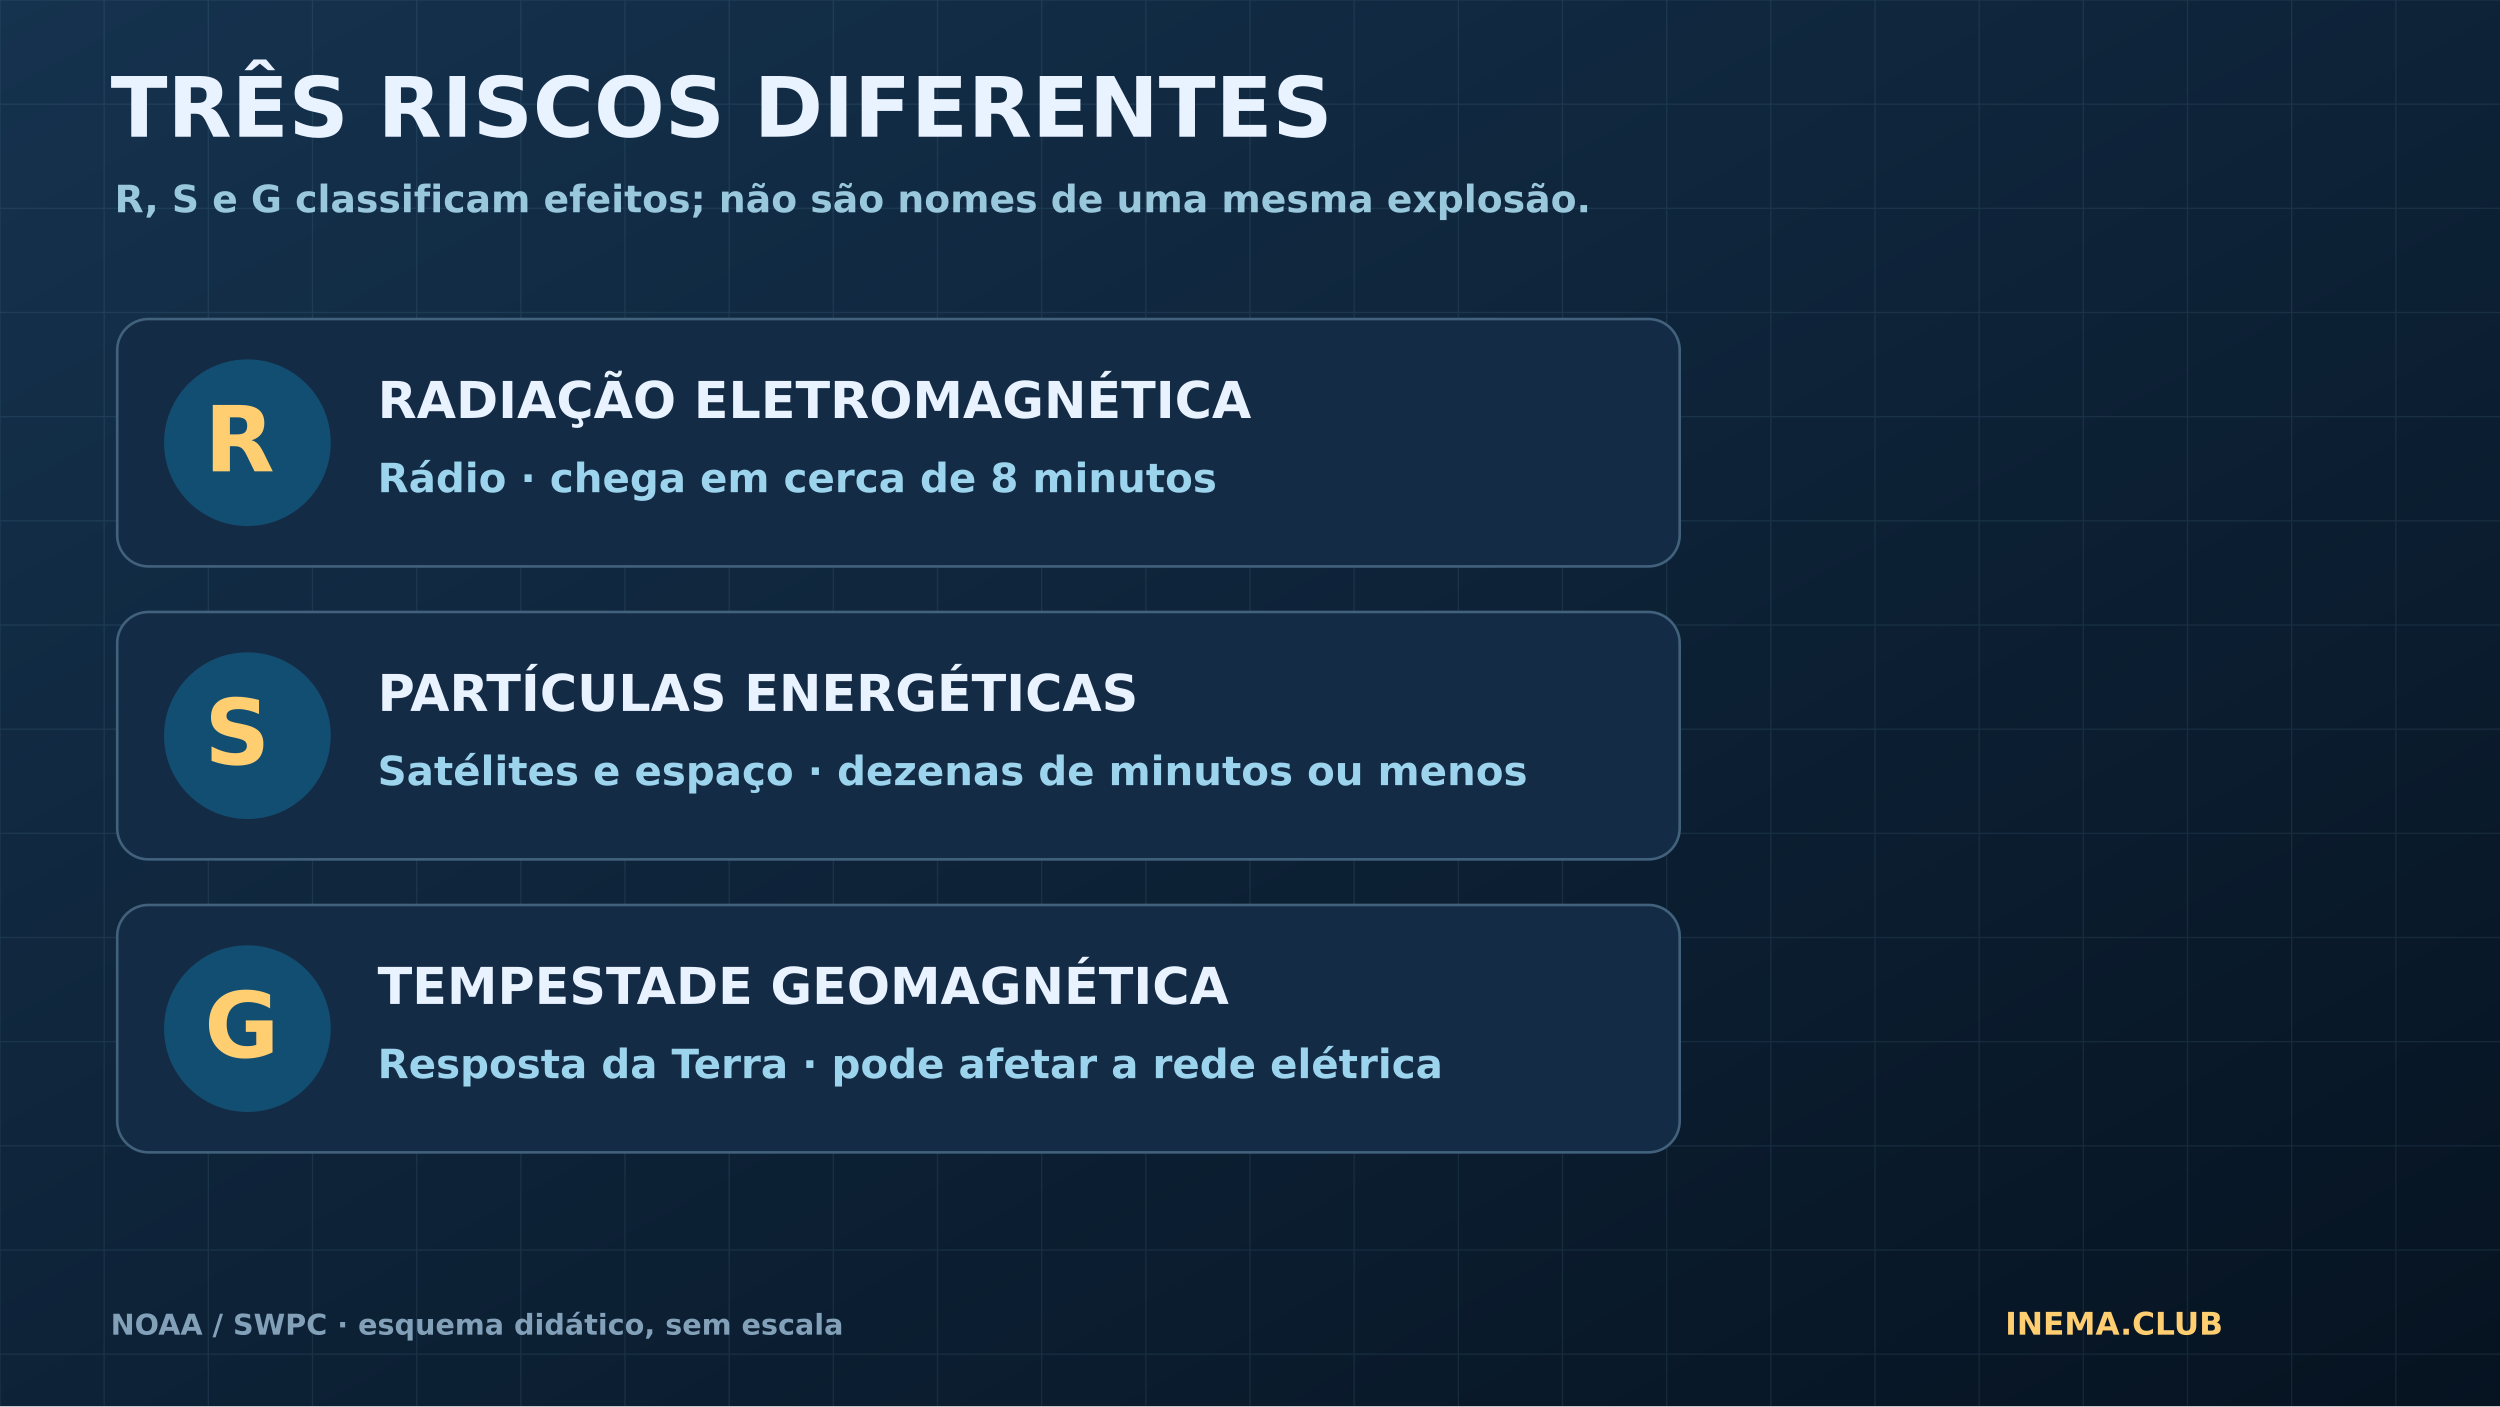
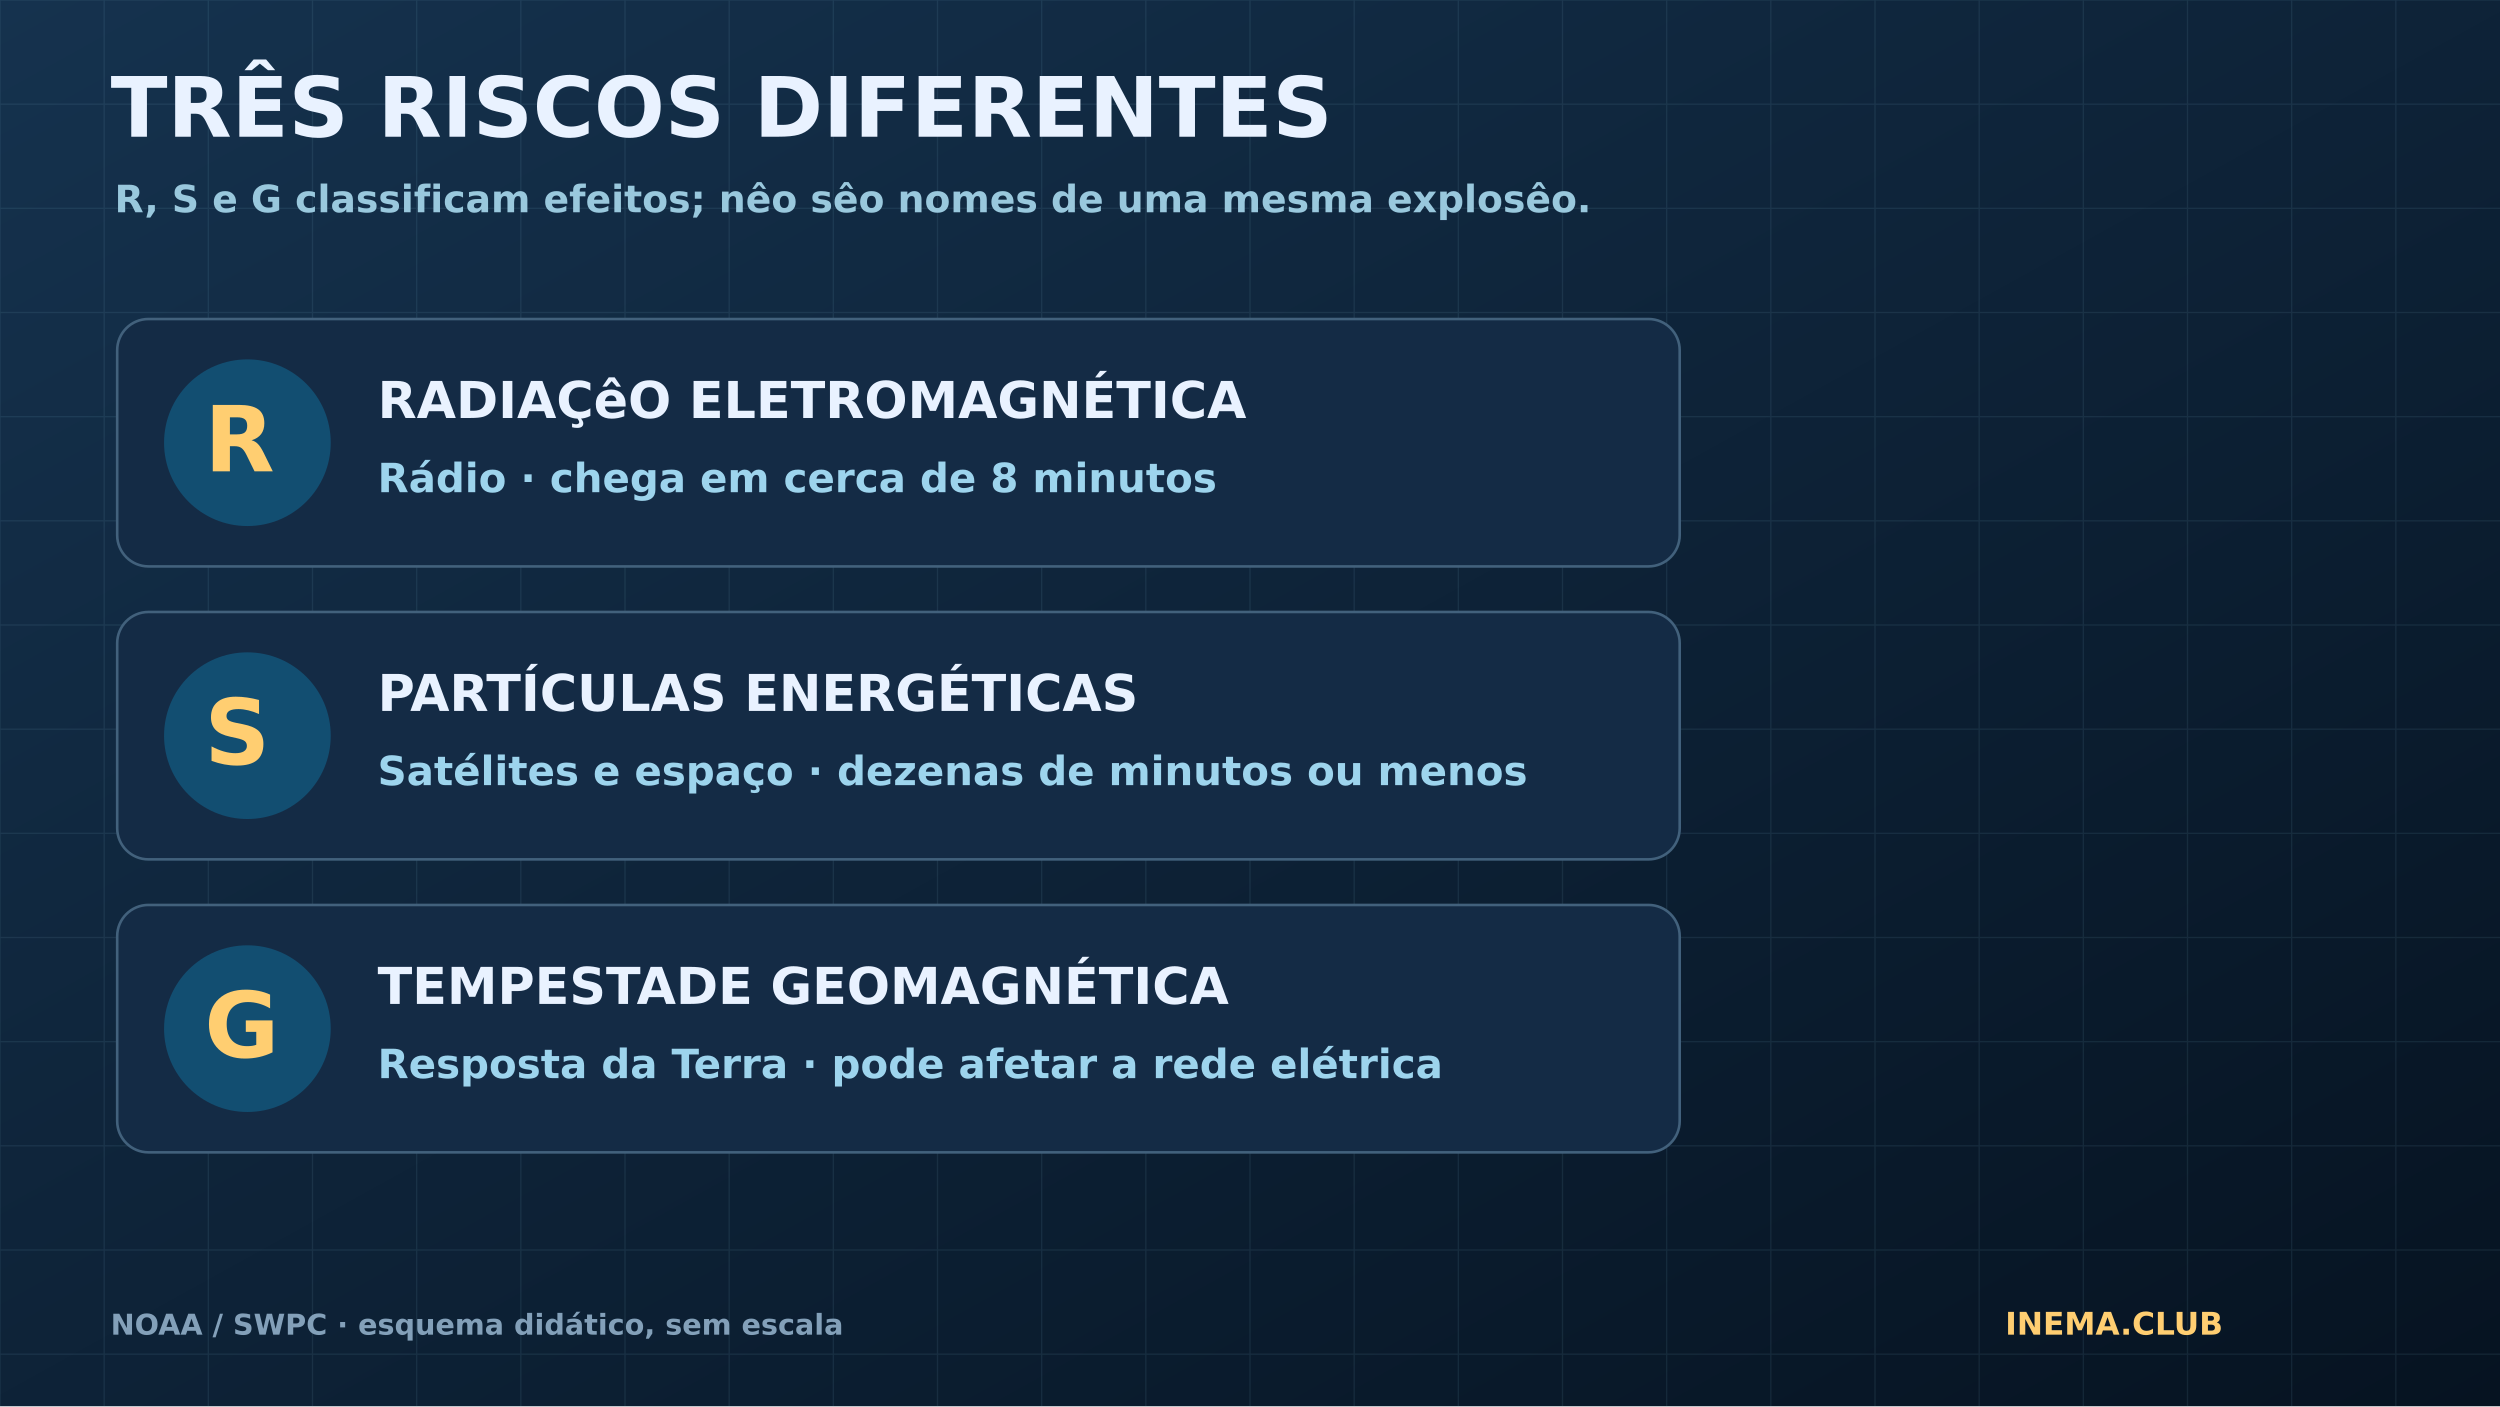
<svg xmlns="http://www.w3.org/2000/svg" width="1920" height="1080" viewBox="0 0 1920 1080">
  <defs>
    <radialGradient id="sun">
      <stop stop-color="#fff0a0" />
      <stop offset=".5" stop-color="#ffad35" />
      <stop offset="1" stop-color="#d85212" />
    </radialGradient>
    <radialGradient id="earth" cx=".25" cy=".25">
      <stop stop-color="#39c1f8" />
      <stop offset=".7" stop-color="#1472b0" />
      <stop offset="1" stop-color="#062c53" />
    </radialGradient>
    <linearGradient id="bg" x2="1" y2="1">
      <stop stop-color="#15324e" />
      <stop offset="1" stop-color="#061321" />
    </linearGradient>
    <marker id="arrow" viewBox="0 0 10 10" refX="9" refY="5" markerWidth="3" markerHeight="3" orient="auto-start-reverse">
      <path d="M0 0 L10 5 L0 10Z" fill="#47d8fa" />
    </marker>
  </defs>
  <rect width="1920" height="1080" fill="url(#bg)" />
  <g opacity=".09" stroke="#96d4ed">
    <path d="M0,0 H1920 M0,0 V1080" />
    <path d="M0,80 H1920 M80,0 V1080" />
    <path d="M0,160 H1920 M160,0 V1080" />
    <path d="M0,240 H1920 M240,0 V1080" />
    <path d="M0,320 H1920 M320,0 V1080" />
    <path d="M0,400 H1920 M400,0 V1080" />
    <path d="M0,480 H1920 M480,0 V1080" />
    <path d="M0,560 H1920 M560,0 V1080" />
    <path d="M0,640 H1920 M640,0 V1080" />
    <path d="M0,720 H1920 M720,0 V1080" />
    <path d="M0,800 H1920 M800,0 V1080" />
    <path d="M0,880 H1920 M880,0 V1080" />
    <path d="M0,960 H1920 M960,0 V1080" />
    <path d="M0,1040 H1920 M1040,0 V1080" />
    <path d="M0,1120 H1920 M1120,0 V1080" />
    <path d="M0,1200 H1920 M1200,0 V1080" />
    <path d="M0,1280 H1920 M1280,0 V1080" />
    <path d="M0,1360 H1920 M1360,0 V1080" />
    <path d="M0,1440 H1920 M1440,0 V1080" />
    <path d="M0,1520 H1920 M1520,0 V1080" />
    <path d="M0,1600 H1920 M1600,0 V1080" />
    <path d="M0,1680 H1920 M1680,0 V1080" />
    <path d="M0,1760 H1920 M1760,0 V1080" />
    <path d="M0,1840 H1920 M1840,0 V1080" />
  </g>
  <text x="85" y="105" font-size="64" fill="#e9f2ff" font-family="DejaVu Sans,sans-serif" font-weight="bold">TRÊS RISCOS DIFERENTES</text>
-   <text x="88" y="163" font-size="29" fill="#99c8dd" font-family="DejaVu Sans,sans-serif" font-weight="bold">R, S e G classificam efeitos; não são nomes de uma mesma explosão.</text>
+   <text x="88" y="163" font-size="29" fill="#99c8dd" font-family="DejaVu Sans,sans-serif" font-weight="bold">R, S e G classificam efeitos; nêo sêo nomes de uma mesma explosêo.</text>
  <rect x="90" y="245" width="1200" height="190" rx="24" fill="#142b45" stroke="#42617c" stroke-width="2" />
  <circle cx="190" cy="340" r="64" fill="#124e71" />
  <text x="157" y="362" font-size="70" fill="#ffce71" font-family="DejaVu Sans,sans-serif" font-weight="bold">R</text>
-   <text x="290" y="321" font-size="39" fill="#e9f2ff" font-family="DejaVu Sans,sans-serif" font-weight="bold">RADIAÇÃO ELETROMAGNÉTICA</text>
+   <text x="290" y="321" font-size="39" fill="#e9f2ff" font-family="DejaVu Sans,sans-serif" font-weight="bold">RADIAÇêO ELETROMAGNÉTICA</text>
  <text x="290" y="378" font-size="31" fill="#9dd4ed" font-family="DejaVu Sans,sans-serif" font-weight="bold">Rádio · chega em cerca de 8 minutos</text>
  <rect x="90" y="470" width="1200" height="190" rx="24" fill="#142b45" stroke="#42617c" stroke-width="2" />
  <circle cx="190" cy="565" r="64" fill="#124e71" />
  <text x="157" y="587" font-size="70" fill="#ffce71" font-family="DejaVu Sans,sans-serif" font-weight="bold">S</text>
  <text x="290" y="546" font-size="39" fill="#e9f2ff" font-family="DejaVu Sans,sans-serif" font-weight="bold">PARTÍCULAS ENERGÉTICAS</text>
  <text x="290" y="603" font-size="31" fill="#9dd4ed" font-family="DejaVu Sans,sans-serif" font-weight="bold">Satélites e espaço · dezenas de minutos ou menos</text>
  <rect x="90" y="695" width="1200" height="190" rx="24" fill="#142b45" stroke="#42617c" stroke-width="2" />
  <circle cx="190" cy="790" r="64" fill="#124e71" />
  <text x="157" y="812" font-size="70" fill="#ffce71" font-family="DejaVu Sans,sans-serif" font-weight="bold">G</text>
  <text x="290" y="771" font-size="39" fill="#e9f2ff" font-family="DejaVu Sans,sans-serif" font-weight="bold">TEMPESTADE GEOMAGNÉTICA</text>
  <text x="290" y="828" font-size="31" fill="#9dd4ed" font-family="DejaVu Sans,sans-serif" font-weight="bold">Resposta da Terra · pode afetar a rede elétrica</text>
  <text x="85" y="1025" font-size="22" fill="#83a0b9" font-family="DejaVu Sans,sans-serif" font-weight="bold">NOAA / SWPC · esquema didático, sem escala</text>
  <text x="1540" y="1025" font-size="24" fill="#ffce71" font-family="DejaVu Sans,sans-serif" font-weight="bold">INEMA.CLUB</text>
</svg>
